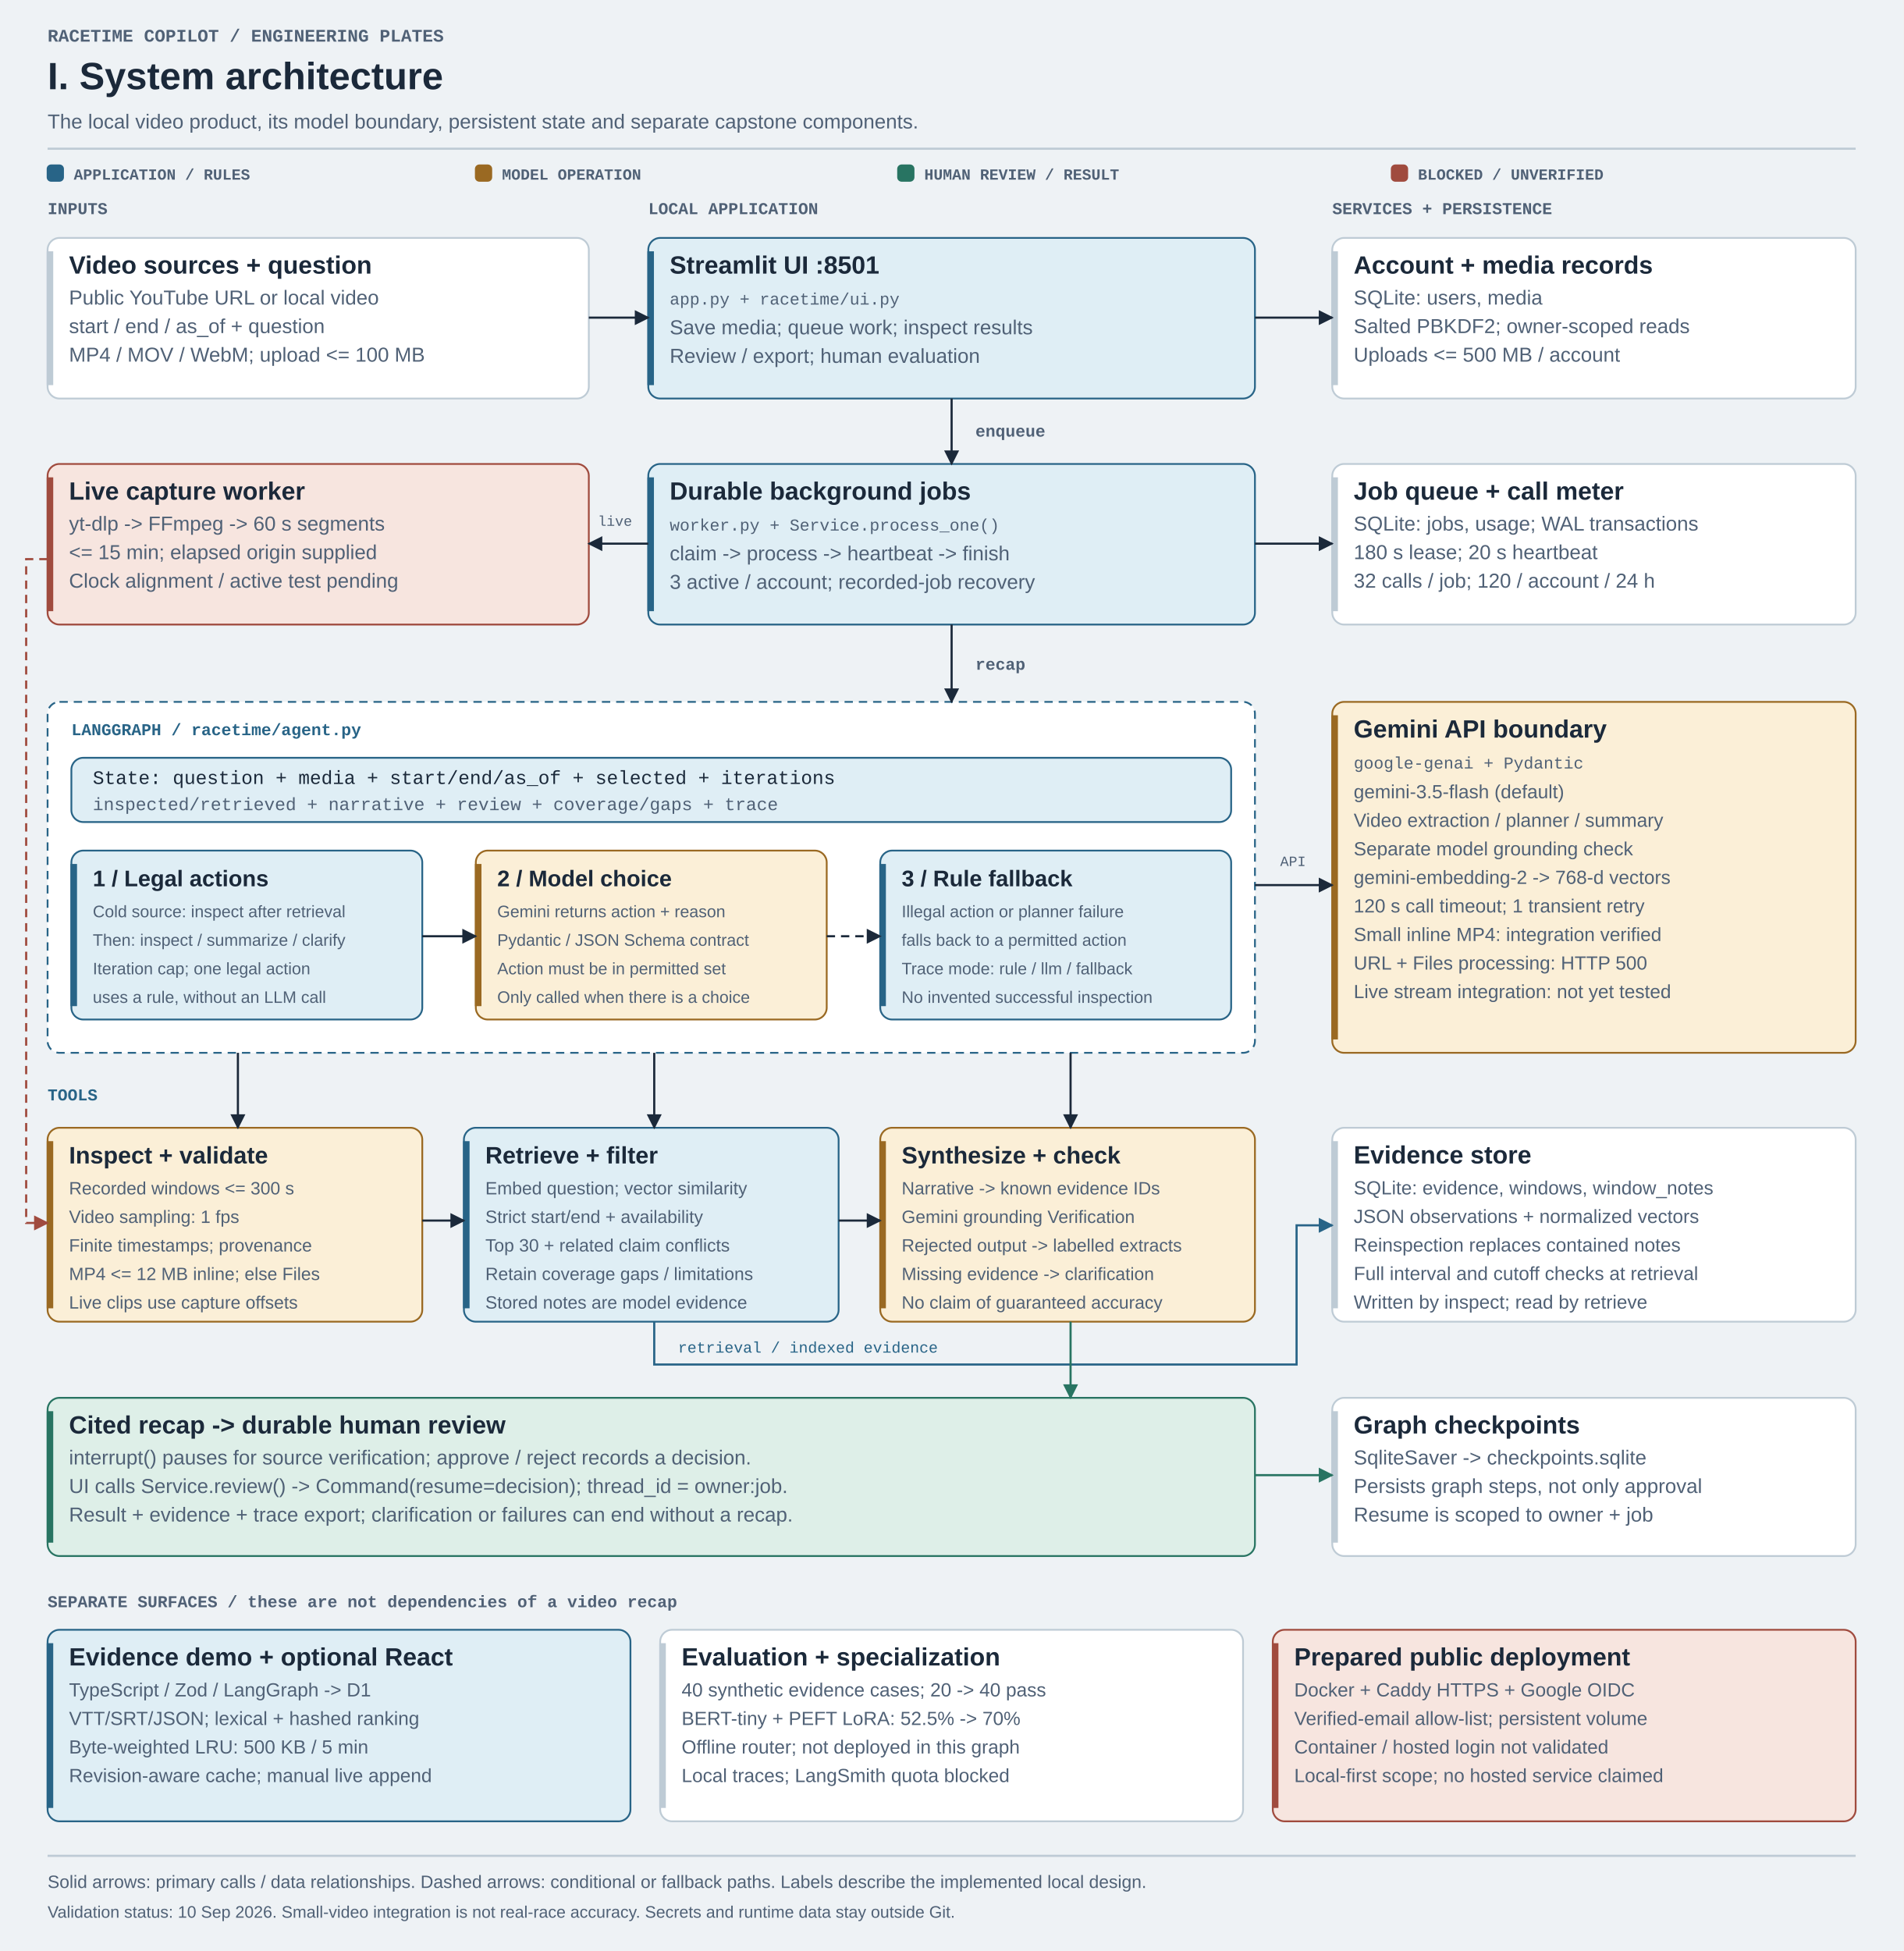
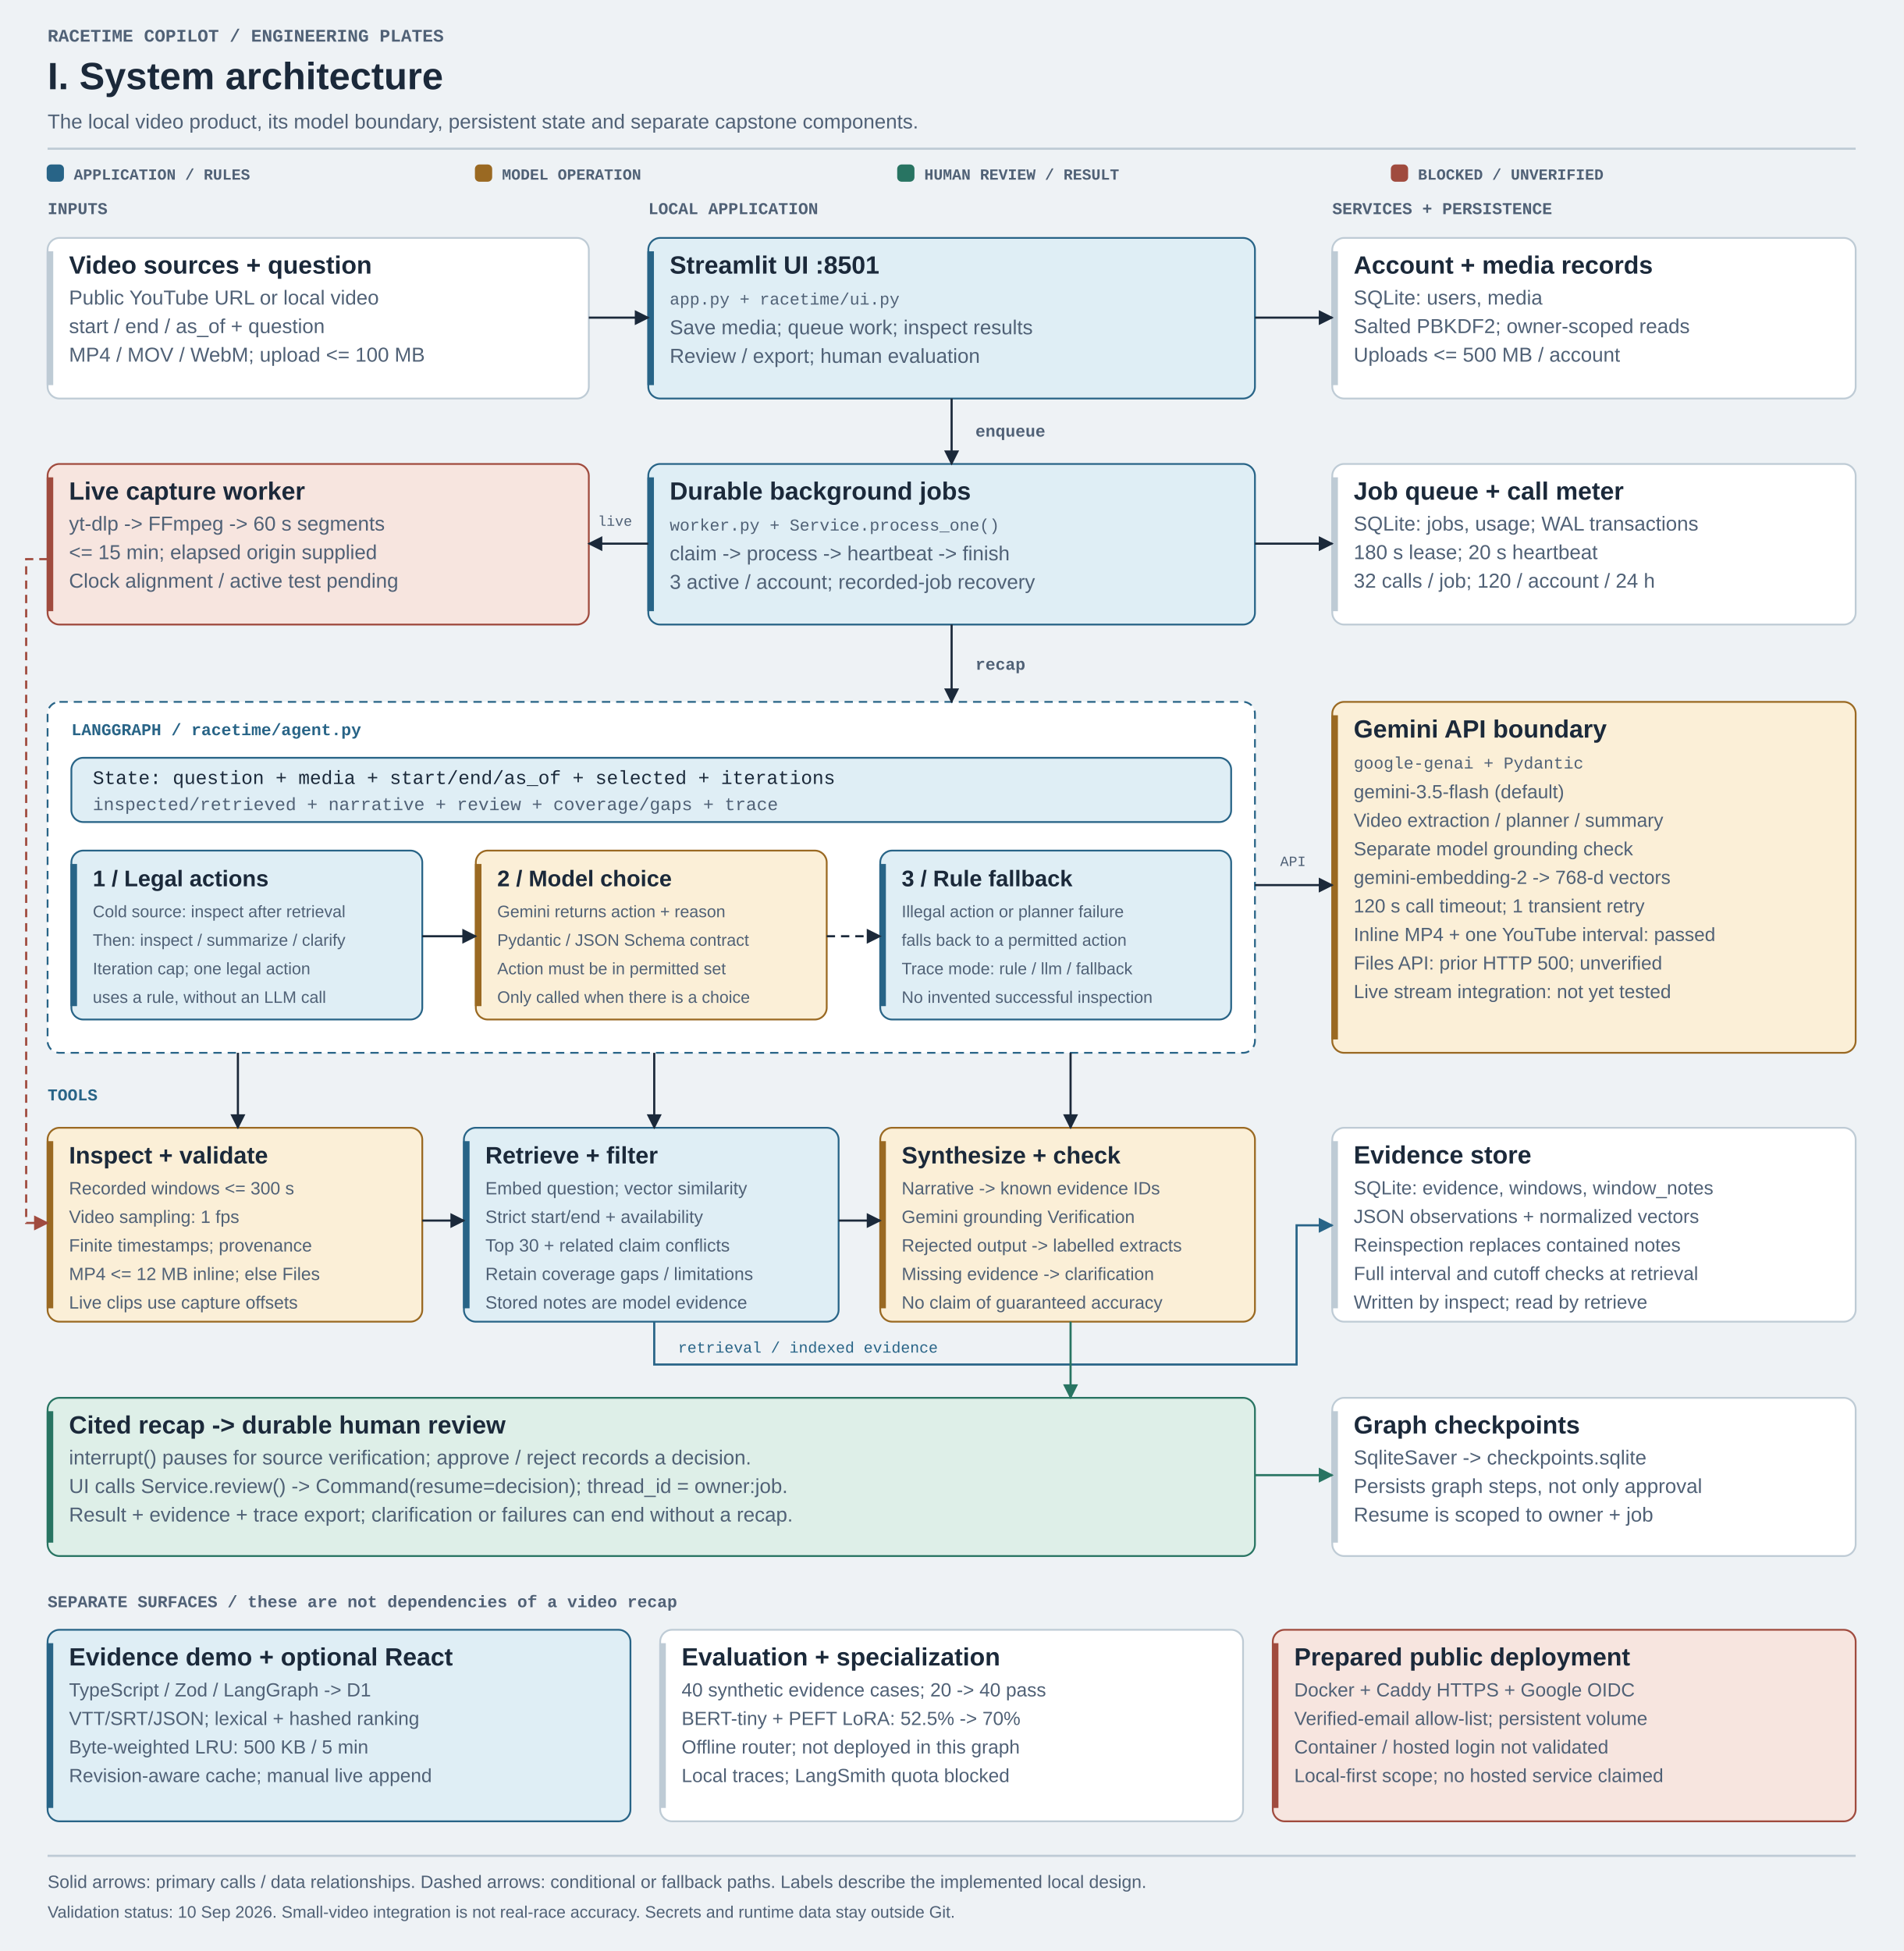
<svg xmlns="http://www.w3.org/2000/svg" viewBox="0 0 1600 1640" role="img" aria-labelledby="title description">
  <rect width="1600" height="1640" fill="#eef2f5" />
  <defs>
    <marker id="arrow" viewBox="0 0 10 10" refX="9" refY="5" markerWidth="7" markerHeight="7" orient="auto-start-reverse">
      <path d="M0 0 L10 5 L0 10 Z" fill="#1b293a" />
    </marker>
    <marker id="blue" viewBox="0 0 10 10" refX="9" refY="5" markerWidth="7" markerHeight="7" orient="auto-start-reverse">
      <path d="M0 0 L10 5 L0 10 Z" fill="#286487" />
    </marker>
    <marker id="green" viewBox="0 0 10 10" refX="9" refY="5" markerWidth="7" markerHeight="7" orient="auto-start-reverse">
      <path d="M0 0 L10 5 L0 10 Z" fill="#287462" />
    </marker>
    <marker id="red" viewBox="0 0 10 10" refX="9" refY="5" markerWidth="7" markerHeight="7" orient="auto-start-reverse">
      <path d="M0 0 L10 5 L0 10 Z" fill="#a04b3e" />
    </marker>
  </defs>
  <text x="40" y="35" font-family="Courier New, monospace" font-size="15" font-weight="700" fill="#506176" text-anchor="start">RACETIME COPILOT / ENGINEERING PLATES</text>
  <text x="40" y="75" font-family="Arial, Helvetica, sans-serif" font-size="32" font-weight="700" fill="#1b293a" text-anchor="start">I. System architecture</text>
  <text x="40" y="108" font-family="Arial, Helvetica, sans-serif" font-size="17" font-weight="400" fill="#506176" text-anchor="start">The local video product, its model boundary, persistent state and separate capstone components.</text>
  <polyline points="40,125 1560,125" fill="none" stroke="#becbd5" stroke-width="1.8" />
  <rect x="40" y="139" width="13" height="13" rx="3" fill="#286487" stroke="#286487" stroke-width="1.5" />
  <text x="62" y="151" font-family="Courier New, monospace" font-size="13" font-weight="700" fill="#506176" text-anchor="start">APPLICATION / RULES</text>
  <rect x="400" y="139" width="13" height="13" rx="3" fill="#9a6922" stroke="#9a6922" stroke-width="1.5" />
  <text x="422" y="151" font-family="Courier New, monospace" font-size="13" font-weight="700" fill="#506176" text-anchor="start">MODEL OPERATION</text>
  <rect x="755" y="139" width="13" height="13" rx="3" fill="#287462" stroke="#287462" stroke-width="1.5" />
  <text x="777" y="151" font-family="Courier New, monospace" font-size="13" font-weight="700" fill="#506176" text-anchor="start">HUMAN REVIEW / RESULT</text>
  <rect x="1170" y="139" width="13" height="13" rx="3" fill="#a04b3e" stroke="#a04b3e" stroke-width="1.5" />
  <text x="1192" y="151" font-family="Courier New, monospace" font-size="13" font-weight="700" fill="#506176" text-anchor="start">BLOCKED / UNVERIFIED</text>
  <text x="40" y="180" font-family="Courier New, monospace" font-size="14" font-weight="700" fill="#506176" text-anchor="start">INPUTS</text>
  <text x="545" y="180" font-family="Courier New, monospace" font-size="14" font-weight="700" fill="#506176" text-anchor="start">LOCAL APPLICATION</text>
  <text x="1120" y="180" font-family="Courier New, monospace" font-size="14" font-weight="700" fill="#506176" text-anchor="start">SERVICES + PERSISTENCE</text>
  <rect x="40" y="200" width="455" height="135" rx="10" fill="#ffffff" stroke="#becbd5" stroke-width="1.5" />
  <rect x="40" y="212" width="4" height="111" rx="0" fill="#becbd5" stroke="#becbd5" stroke-width="1.5" />
  <text x="58" y="230" font-family="Arial, Helvetica, sans-serif" font-size="21" font-weight="700" fill="#1b293a" text-anchor="start">Video sources + question</text>
  <text x="58" y="256" font-family="Arial, Helvetica, sans-serif" font-size="17" font-weight="400" fill="#506176" text-anchor="start">Public YouTube URL or local video</text>
  <text x="58" y="280" font-family="Arial, Helvetica, sans-serif" font-size="17" font-weight="400" fill="#506176" text-anchor="start">start / end / as_of + question</text>
  <text x="58" y="304" font-family="Arial, Helvetica, sans-serif" font-size="17" font-weight="400" fill="#506176" text-anchor="start">MP4 / MOV / WebM; upload &lt;= 100 MB</text>
  <rect x="545" y="200" width="510" height="135" rx="10" fill="#dfeef5" stroke="#286487" stroke-width="1.5" />
  <rect x="545" y="212" width="4" height="111" rx="0" fill="#286487" stroke="#286487" stroke-width="1.5" />
  <text x="563" y="230" font-family="Arial, Helvetica, sans-serif" font-size="21" font-weight="700" fill="#1b293a" text-anchor="start">Streamlit UI :8501</text>
  <text x="563" y="256" font-family="Courier New, monospace" font-size="14" font-weight="400" fill="#506176" text-anchor="start">app.py + racetime/ui.py</text>
  <text x="563" y="281" font-family="Arial, Helvetica, sans-serif" font-size="17" font-weight="400" fill="#506176" text-anchor="start">Save media; queue work; inspect results</text>
  <text x="563" y="305" font-family="Arial, Helvetica, sans-serif" font-size="17" font-weight="400" fill="#506176" text-anchor="start">Review / export; human evaluation</text>
  <rect x="1120" y="200" width="440" height="135" rx="10" fill="#ffffff" stroke="#becbd5" stroke-width="1.5" />
  <rect x="1120" y="212" width="4" height="111" rx="0" fill="#becbd5" stroke="#becbd5" stroke-width="1.5" />
  <text x="1138" y="230" font-family="Arial, Helvetica, sans-serif" font-size="21" font-weight="700" fill="#1b293a" text-anchor="start">Account + media records</text>
  <text x="1138" y="256" font-family="Arial, Helvetica, sans-serif" font-size="17" font-weight="400" fill="#506176" text-anchor="start">SQLite: users, media</text>
  <text x="1138" y="280" font-family="Arial, Helvetica, sans-serif" font-size="17" font-weight="400" fill="#506176" text-anchor="start">Salted PBKDF2; owner-scoped reads</text>
  <text x="1138" y="304" font-family="Arial, Helvetica, sans-serif" font-size="17" font-weight="400" fill="#506176" text-anchor="start">Uploads &lt;= 500 MB / account</text>
  <polyline points="495,267 545,267" fill="none" stroke="#1b293a" stroke-width="1.8" marker-end="url(#arrow)" />
  <polyline points="1055,267 1120,267" fill="none" stroke="#1b293a" stroke-width="1.8" marker-end="url(#arrow)" />
  <rect x="40" y="390" width="455" height="135" rx="10" fill="#f7e5df" stroke="#a04b3e" stroke-width="1.5" />
  <rect x="40" y="402" width="4" height="111" rx="0" fill="#a04b3e" stroke="#a04b3e" stroke-width="1.5" />
  <text x="58" y="420" font-family="Arial, Helvetica, sans-serif" font-size="21" font-weight="700" fill="#1b293a" text-anchor="start">Live capture worker</text>
  <text x="58" y="446" font-family="Arial, Helvetica, sans-serif" font-size="17" font-weight="400" fill="#506176" text-anchor="start">yt-dlp -&gt; FFmpeg -&gt; 60 s segments</text>
  <text x="58" y="470" font-family="Arial, Helvetica, sans-serif" font-size="17" font-weight="400" fill="#506176" text-anchor="start">&lt;= 15 min; elapsed origin supplied</text>
  <text x="58" y="494" font-family="Arial, Helvetica, sans-serif" font-size="17" font-weight="400" fill="#506176" text-anchor="start">Clock alignment / active test pending</text>
  <rect x="545" y="390" width="510" height="135" rx="10" fill="#dfeef5" stroke="#286487" stroke-width="1.5" />
  <rect x="545" y="402" width="4" height="111" rx="0" fill="#286487" stroke="#286487" stroke-width="1.5" />
  <text x="563" y="420" font-family="Arial, Helvetica, sans-serif" font-size="21" font-weight="700" fill="#1b293a" text-anchor="start">Durable background jobs</text>
  <text x="563" y="446" font-family="Courier New, monospace" font-size="14" font-weight="400" fill="#506176" text-anchor="start">worker.py + Service.process_one()</text>
  <text x="563" y="471" font-family="Arial, Helvetica, sans-serif" font-size="17" font-weight="400" fill="#506176" text-anchor="start">claim -&gt; process -&gt; heartbeat -&gt; finish</text>
  <text x="563" y="495" font-family="Arial, Helvetica, sans-serif" font-size="17" font-weight="400" fill="#506176" text-anchor="start">3 active / account; recorded-job recovery</text>
  <rect x="1120" y="390" width="440" height="135" rx="10" fill="#ffffff" stroke="#becbd5" stroke-width="1.5" />
  <rect x="1120" y="402" width="4" height="111" rx="0" fill="#becbd5" stroke="#becbd5" stroke-width="1.5" />
  <text x="1138" y="420" font-family="Arial, Helvetica, sans-serif" font-size="21" font-weight="700" fill="#1b293a" text-anchor="start">Job queue + call meter</text>
  <text x="1138" y="446" font-family="Arial, Helvetica, sans-serif" font-size="17" font-weight="400" fill="#506176" text-anchor="start">SQLite: jobs, usage; WAL transactions</text>
  <text x="1138" y="470" font-family="Arial, Helvetica, sans-serif" font-size="17" font-weight="400" fill="#506176" text-anchor="start">180 s lease; 20 s heartbeat</text>
  <text x="1138" y="494" font-family="Arial, Helvetica, sans-serif" font-size="17" font-weight="400" fill="#506176" text-anchor="start">32 calls / job; 120 / account / 24 h</text>
  <polyline points="800,335 800,390" fill="none" stroke="#1b293a" stroke-width="1.8" marker-end="url(#arrow)" />
  <text x="820" y="367" font-family="Courier New, monospace" font-size="14" font-weight="700" fill="#506176" text-anchor="start">enqueue</text>
  <polyline points="545,457 495,457" fill="none" stroke="#1b293a" stroke-width="1.8" marker-end="url(#arrow)" />
  <text x="517" y="442" font-family="Courier New, monospace" font-size="12" font-weight="400" fill="#506176" text-anchor="middle">live</text>
  <polyline points="1055,457 1120,457" fill="none" stroke="#1b293a" stroke-width="1.8" marker-end="url(#arrow)" />
  <rect x="40" y="590" width="1015" height="295" rx="10" fill="#ffffff" stroke="#286487" stroke-width="1.5" stroke-dasharray="7 5" />
  <text x="60" y="618" font-family="Courier New, monospace" font-size="14" font-weight="700" fill="#286487" text-anchor="start">LANGGRAPH / racetime/agent.py</text>
  <rect x="60" y="637" width="975" height="54" rx="10" fill="#dfeef5" stroke="#286487" stroke-width="1.5" />
  <text x="78" y="659" font-family="Courier New, monospace" font-size="16" font-weight="400" fill="#1b293a" text-anchor="start">State: question + media + start/end/as_of + selected + iterations</text>
  <text x="78" y="681" font-family="Courier New, monospace" font-size="15" font-weight="400" fill="#506176" text-anchor="start">       inspected/retrieved + narrative + review + coverage/gaps + trace</text>
  <rect x="60" y="715" width="295" height="142" rx="10" fill="#dfeef5" stroke="#286487" stroke-width="1.5" />
  <rect x="60" y="727" width="4" height="118" rx="0" fill="#286487" stroke="#286487" stroke-width="1.5" />
  <text x="78" y="745" font-family="Arial, Helvetica, sans-serif" font-size="19" font-weight="700" fill="#1b293a" text-anchor="start">1 / Legal actions</text>
  <text x="78" y="771" font-family="Arial, Helvetica, sans-serif" font-size="14" font-weight="400" fill="#506176" text-anchor="start">Cold source: inspect after retrieval</text>
  <text x="78" y="795" font-family="Arial, Helvetica, sans-serif" font-size="14" font-weight="400" fill="#506176" text-anchor="start">Then: inspect / summarize / clarify</text>
  <text x="78" y="819" font-family="Arial, Helvetica, sans-serif" font-size="14" font-weight="400" fill="#506176" text-anchor="start">Iteration cap; one legal action</text>
  <text x="78" y="843" font-family="Arial, Helvetica, sans-serif" font-size="14" font-weight="400" fill="#506176" text-anchor="start">uses a rule, without an LLM call</text>
  <rect x="400" y="715" width="295" height="142" rx="10" fill="#fbefd7" stroke="#9a6922" stroke-width="1.5" />
  <rect x="400" y="727" width="4" height="118" rx="0" fill="#9a6922" stroke="#9a6922" stroke-width="1.5" />
  <text x="418" y="745" font-family="Arial, Helvetica, sans-serif" font-size="19" font-weight="700" fill="#1b293a" text-anchor="start">2 / Model choice</text>
  <text x="418" y="771" font-family="Arial, Helvetica, sans-serif" font-size="14" font-weight="400" fill="#506176" text-anchor="start">Gemini returns action + reason</text>
  <text x="418" y="795" font-family="Arial, Helvetica, sans-serif" font-size="14" font-weight="400" fill="#506176" text-anchor="start">Pydantic / JSON Schema contract</text>
  <text x="418" y="819" font-family="Arial, Helvetica, sans-serif" font-size="14" font-weight="400" fill="#506176" text-anchor="start">Action must be in permitted set</text>
  <text x="418" y="843" font-family="Arial, Helvetica, sans-serif" font-size="14" font-weight="400" fill="#506176" text-anchor="start">Only called when there is a choice</text>
  <rect x="740" y="715" width="295" height="142" rx="10" fill="#dfeef5" stroke="#286487" stroke-width="1.5" />
  <rect x="740" y="727" width="4" height="118" rx="0" fill="#286487" stroke="#286487" stroke-width="1.5" />
  <text x="758" y="745" font-family="Arial, Helvetica, sans-serif" font-size="19" font-weight="700" fill="#1b293a" text-anchor="start">3 / Rule fallback</text>
  <text x="758" y="771" font-family="Arial, Helvetica, sans-serif" font-size="14" font-weight="400" fill="#506176" text-anchor="start">Illegal action or planner failure</text>
  <text x="758" y="795" font-family="Arial, Helvetica, sans-serif" font-size="14" font-weight="400" fill="#506176" text-anchor="start">falls back to a permitted action</text>
  <text x="758" y="819" font-family="Arial, Helvetica, sans-serif" font-size="14" font-weight="400" fill="#506176" text-anchor="start">Trace mode: rule / llm / fallback</text>
  <text x="758" y="843" font-family="Arial, Helvetica, sans-serif" font-size="14" font-weight="400" fill="#506176" text-anchor="start">No invented successful inspection</text>
  <polyline points="355,787 400,787" fill="none" stroke="#1b293a" stroke-width="1.8" marker-end="url(#arrow)" />
  <polyline points="695,787 740,787" fill="none" stroke="#1b293a" stroke-width="1.8" marker-end="url(#arrow)" stroke-dasharray="7 5" />
  <polyline points="800,525 800,590" fill="none" stroke="#1b293a" stroke-width="1.8" marker-end="url(#arrow)" />
  <text x="820" y="563" font-family="Courier New, monospace" font-size="14" font-weight="700" fill="#506176" text-anchor="start">recap</text>
  <rect x="1120" y="590" width="440" height="295" rx="10" fill="#fbefd7" stroke="#9a6922" stroke-width="1.5" />
  <rect x="1120" y="602" width="4" height="271" rx="0" fill="#9a6922" stroke="#9a6922" stroke-width="1.5" />
  <text x="1138" y="620" font-family="Arial, Helvetica, sans-serif" font-size="21" font-weight="700" fill="#1b293a" text-anchor="start">Gemini API boundary</text>
  <text x="1138" y="646" font-family="Courier New, monospace" font-size="14" font-weight="400" fill="#506176" text-anchor="start">google-genai + Pydantic</text>
  <text x="1138" y="671" font-family="Arial, Helvetica, sans-serif" font-size="16" font-weight="400" fill="#506176" text-anchor="start">gemini-3.5-flash (default)</text>
  <text x="1138" y="695" font-family="Arial, Helvetica, sans-serif" font-size="16" font-weight="400" fill="#506176" text-anchor="start">Video extraction / planner / summary</text>
  <text x="1138" y="719" font-family="Arial, Helvetica, sans-serif" font-size="16" font-weight="400" fill="#506176" text-anchor="start">Separate model grounding check</text>
  <text x="1138" y="743" font-family="Arial, Helvetica, sans-serif" font-size="16" font-weight="400" fill="#506176" text-anchor="start">gemini-embedding-2 -&gt; 768-d vectors</text>
  <text x="1138" y="767" font-family="Arial, Helvetica, sans-serif" font-size="16" font-weight="400" fill="#506176" text-anchor="start">120 s call timeout; 1 transient retry</text>
-   <text x="1138" y="791" font-family="Arial, Helvetica, sans-serif" font-size="16" font-weight="400" fill="#506176" text-anchor="start">Small inline MP4: integration verified</text>
-   <text x="1138" y="815" font-family="Arial, Helvetica, sans-serif" font-size="16" font-weight="400" fill="#506176" text-anchor="start">URL + Files processing: HTTP 500</text>
+   <text x="1138" y="791" font-family="Arial, Helvetica, sans-serif" font-size="16" font-weight="400" fill="#506176" text-anchor="start">Inline MP4 + one YouTube interval: passed</text>
+   <text x="1138" y="815" font-family="Arial, Helvetica, sans-serif" font-size="16" font-weight="400" fill="#506176" text-anchor="start">Files API: prior HTTP 500; unverified</text>
  <text x="1138" y="839" font-family="Arial, Helvetica, sans-serif" font-size="16" font-weight="400" fill="#506176" text-anchor="start">Live stream integration: not yet tested</text>
  <polyline points="1055,744 1120,744" fill="none" stroke="#1b293a" stroke-width="1.8" marker-end="url(#arrow)" />
  <text x="1087" y="728" font-family="Courier New, monospace" font-size="12" font-weight="400" fill="#506176" text-anchor="middle">API</text>
  <text x="40" y="925" font-family="Courier New, monospace" font-size="14" font-weight="700" fill="#286487" text-anchor="start">TOOLS</text>
  <rect x="40" y="948" width="315" height="163" rx="10" fill="#fbefd7" stroke="#9a6922" stroke-width="1.5" />
  <rect x="40" y="960" width="4" height="139" rx="0" fill="#9a6922" stroke="#9a6922" stroke-width="1.5" />
  <text x="58" y="978" font-family="Arial, Helvetica, sans-serif" font-size="20" font-weight="700" fill="#1b293a" text-anchor="start">Inspect + validate</text>
  <text x="58" y="1004" font-family="Arial, Helvetica, sans-serif" font-size="15" font-weight="400" fill="#506176" text-anchor="start">Recorded windows &lt;= 300 s</text>
  <text x="58" y="1028" font-family="Arial, Helvetica, sans-serif" font-size="15" font-weight="400" fill="#506176" text-anchor="start">Video sampling: 1 fps</text>
  <text x="58" y="1052" font-family="Arial, Helvetica, sans-serif" font-size="15" font-weight="400" fill="#506176" text-anchor="start">Finite timestamps; provenance</text>
  <text x="58" y="1076" font-family="Arial, Helvetica, sans-serif" font-size="15" font-weight="400" fill="#506176" text-anchor="start">MP4 &lt;= 12 MB inline; else Files</text>
  <text x="58" y="1100" font-family="Arial, Helvetica, sans-serif" font-size="15" font-weight="400" fill="#506176" text-anchor="start">Live clips use capture offsets</text>
  <rect x="390" y="948" width="315" height="163" rx="10" fill="#dfeef5" stroke="#286487" stroke-width="1.5" />
  <rect x="390" y="960" width="4" height="139" rx="0" fill="#286487" stroke="#286487" stroke-width="1.5" />
  <text x="408" y="978" font-family="Arial, Helvetica, sans-serif" font-size="20" font-weight="700" fill="#1b293a" text-anchor="start">Retrieve + filter</text>
  <text x="408" y="1004" font-family="Arial, Helvetica, sans-serif" font-size="15" font-weight="400" fill="#506176" text-anchor="start">Embed question; vector similarity</text>
  <text x="408" y="1028" font-family="Arial, Helvetica, sans-serif" font-size="15" font-weight="400" fill="#506176" text-anchor="start">Strict start/end + availability</text>
  <text x="408" y="1052" font-family="Arial, Helvetica, sans-serif" font-size="15" font-weight="400" fill="#506176" text-anchor="start">Top 30 + related claim conflicts</text>
  <text x="408" y="1076" font-family="Arial, Helvetica, sans-serif" font-size="15" font-weight="400" fill="#506176" text-anchor="start">Retain coverage gaps / limitations</text>
  <text x="408" y="1100" font-family="Arial, Helvetica, sans-serif" font-size="15" font-weight="400" fill="#506176" text-anchor="start">Stored notes are model evidence</text>
  <rect x="740" y="948" width="315" height="163" rx="10" fill="#fbefd7" stroke="#9a6922" stroke-width="1.5" />
  <rect x="740" y="960" width="4" height="139" rx="0" fill="#9a6922" stroke="#9a6922" stroke-width="1.5" />
  <text x="758" y="978" font-family="Arial, Helvetica, sans-serif" font-size="20" font-weight="700" fill="#1b293a" text-anchor="start">Synthesize + check</text>
  <text x="758" y="1004" font-family="Arial, Helvetica, sans-serif" font-size="15" font-weight="400" fill="#506176" text-anchor="start">Narrative -&gt; known evidence IDs</text>
  <text x="758" y="1028" font-family="Arial, Helvetica, sans-serif" font-size="15" font-weight="400" fill="#506176" text-anchor="start">Gemini grounding Verification</text>
  <text x="758" y="1052" font-family="Arial, Helvetica, sans-serif" font-size="15" font-weight="400" fill="#506176" text-anchor="start">Rejected output -&gt; labelled extracts</text>
  <text x="758" y="1076" font-family="Arial, Helvetica, sans-serif" font-size="15" font-weight="400" fill="#506176" text-anchor="start">Missing evidence -&gt; clarification</text>
  <text x="758" y="1100" font-family="Arial, Helvetica, sans-serif" font-size="15" font-weight="400" fill="#506176" text-anchor="start">No claim of guaranteed accuracy</text>
  <polyline points="355,1026 390,1026" fill="none" stroke="#1b293a" stroke-width="1.8" marker-end="url(#arrow)" />
  <polyline points="705,1026 740,1026" fill="none" stroke="#1b293a" stroke-width="1.8" marker-end="url(#arrow)" />
  <polyline points="200,885 200,948" fill="none" stroke="#1b293a" stroke-width="1.8" marker-end="url(#arrow)" />
  <polyline points="550,885 550,948" fill="none" stroke="#1b293a" stroke-width="1.8" marker-end="url(#arrow)" />
  <polyline points="900,885 900,948" fill="none" stroke="#1b293a" stroke-width="1.8" marker-end="url(#arrow)" />
  <polyline points="40,470 22,470 22,1028 40,1028" fill="none" stroke="#a04b3e" stroke-width="1.8" marker-end="url(#red)" stroke-dasharray="7 5" />
  <rect x="1120" y="948" width="440" height="163" rx="10" fill="#ffffff" stroke="#becbd5" stroke-width="1.5" />
  <rect x="1120" y="960" width="4" height="139" rx="0" fill="#becbd5" stroke="#becbd5" stroke-width="1.5" />
  <text x="1138" y="978" font-family="Arial, Helvetica, sans-serif" font-size="21" font-weight="700" fill="#1b293a" text-anchor="start">Evidence store</text>
  <text x="1138" y="1004" font-family="Arial, Helvetica, sans-serif" font-size="16" font-weight="400" fill="#506176" text-anchor="start">SQLite: evidence, windows, window_notes</text>
  <text x="1138" y="1028" font-family="Arial, Helvetica, sans-serif" font-size="16" font-weight="400" fill="#506176" text-anchor="start">JSON observations + normalized vectors</text>
  <text x="1138" y="1052" font-family="Arial, Helvetica, sans-serif" font-size="16" font-weight="400" fill="#506176" text-anchor="start">Reinspection replaces contained notes</text>
  <text x="1138" y="1076" font-family="Arial, Helvetica, sans-serif" font-size="16" font-weight="400" fill="#506176" text-anchor="start">Full interval and cutoff checks at retrieval</text>
  <text x="1138" y="1100" font-family="Arial, Helvetica, sans-serif" font-size="16" font-weight="400" fill="#506176" text-anchor="start">Written by inspect; read by retrieve</text>
  <polyline points="550,1111 550,1147 1090,1147 1090,1030 1120,1030" fill="none" stroke="#286487" stroke-width="1.8" marker-end="url(#blue)" />
  <text x="570" y="1137" font-family="Courier New, monospace" font-size="13" font-weight="400" fill="#286487" text-anchor="start">retrieval / indexed evidence</text>
  <rect x="40" y="1175" width="1015" height="133" rx="10" fill="#deefe8" stroke="#287462" stroke-width="1.5" />
  <rect x="40" y="1187" width="4" height="109" rx="0" fill="#287462" stroke="#287462" stroke-width="1.5" />
  <text x="58" y="1205" font-family="Arial, Helvetica, sans-serif" font-size="21" font-weight="700" fill="#1b293a" text-anchor="start">Cited recap -&gt; durable human review</text>
  <text x="58" y="1231" font-family="Arial, Helvetica, sans-serif" font-size="17" font-weight="400" fill="#506176" text-anchor="start">interrupt() pauses for source verification; approve / reject records a decision.</text>
  <text x="58" y="1255" font-family="Arial, Helvetica, sans-serif" font-size="17" font-weight="400" fill="#506176" text-anchor="start">UI calls Service.review() -&gt; Command(resume=decision); thread_id = owner:job.</text>
  <text x="58" y="1279" font-family="Arial, Helvetica, sans-serif" font-size="17" font-weight="400" fill="#506176" text-anchor="start">Result + evidence + trace export; clarification or failures can end without a recap.</text>
  <rect x="1120" y="1175" width="440" height="133" rx="10" fill="#ffffff" stroke="#becbd5" stroke-width="1.5" />
  <rect x="1120" y="1187" width="4" height="109" rx="0" fill="#becbd5" stroke="#becbd5" stroke-width="1.5" />
  <text x="1138" y="1205" font-family="Arial, Helvetica, sans-serif" font-size="21" font-weight="700" fill="#1b293a" text-anchor="start">Graph checkpoints</text>
  <text x="1138" y="1231" font-family="Arial, Helvetica, sans-serif" font-size="17" font-weight="400" fill="#506176" text-anchor="start">SqliteSaver -&gt; checkpoints.sqlite</text>
  <text x="1138" y="1255" font-family="Arial, Helvetica, sans-serif" font-size="17" font-weight="400" fill="#506176" text-anchor="start">Persists graph steps, not only approval</text>
  <text x="1138" y="1279" font-family="Arial, Helvetica, sans-serif" font-size="17" font-weight="400" fill="#506176" text-anchor="start">Resume is scoped to owner + job</text>
  <polyline points="900,1111 900,1175" fill="none" stroke="#287462" stroke-width="1.8" marker-end="url(#green)" />
  <polyline points="1055,1240 1120,1240" fill="none" stroke="#287462" stroke-width="1.8" marker-end="url(#green)" />
  <text x="40" y="1351" font-family="Courier New, monospace" font-size="14" font-weight="700" fill="#506176" text-anchor="start">SEPARATE SURFACES / these are not dependencies of a video recap</text>
  <rect x="40" y="1370" width="490" height="161" rx="10" fill="#dfeef5" stroke="#286487" stroke-width="1.5" />
  <rect x="40" y="1382" width="4" height="137" rx="0" fill="#286487" stroke="#286487" stroke-width="1.5" />
  <text x="58" y="1400" font-family="Arial, Helvetica, sans-serif" font-size="21" font-weight="700" fill="#1b293a" text-anchor="start">Evidence demo + optional React</text>
  <text x="58" y="1426" font-family="Arial, Helvetica, sans-serif" font-size="16" font-weight="400" fill="#506176" text-anchor="start">TypeScript / Zod / LangGraph -&gt; D1</text>
  <text x="58" y="1450" font-family="Arial, Helvetica, sans-serif" font-size="16" font-weight="400" fill="#506176" text-anchor="start">VTT/SRT/JSON; lexical + hashed ranking</text>
  <text x="58" y="1474" font-family="Arial, Helvetica, sans-serif" font-size="16" font-weight="400" fill="#506176" text-anchor="start">Byte-weighted LRU: 500 KB / 5 min</text>
  <text x="58" y="1498" font-family="Arial, Helvetica, sans-serif" font-size="16" font-weight="400" fill="#506176" text-anchor="start">Revision-aware cache; manual live append</text>
  <rect x="555" y="1370" width="490" height="161" rx="10" fill="#ffffff" stroke="#becbd5" stroke-width="1.5" />
  <rect x="555" y="1382" width="4" height="137" rx="0" fill="#becbd5" stroke="#becbd5" stroke-width="1.5" />
  <text x="573" y="1400" font-family="Arial, Helvetica, sans-serif" font-size="21" font-weight="700" fill="#1b293a" text-anchor="start">Evaluation + specialization</text>
  <text x="573" y="1426" font-family="Arial, Helvetica, sans-serif" font-size="16" font-weight="400" fill="#506176" text-anchor="start">40 synthetic evidence cases; 20 -&gt; 40 pass</text>
  <text x="573" y="1450" font-family="Arial, Helvetica, sans-serif" font-size="16" font-weight="400" fill="#506176" text-anchor="start">BERT-tiny + PEFT LoRA: 52.5% -&gt; 70%</text>
  <text x="573" y="1474" font-family="Arial, Helvetica, sans-serif" font-size="16" font-weight="400" fill="#506176" text-anchor="start">Offline router; not deployed in this graph</text>
  <text x="573" y="1498" font-family="Arial, Helvetica, sans-serif" font-size="16" font-weight="400" fill="#506176" text-anchor="start">Local traces; LangSmith quota blocked</text>
  <rect x="1070" y="1370" width="490" height="161" rx="10" fill="#f7e5df" stroke="#a04b3e" stroke-width="1.5" />
  <rect x="1070" y="1382" width="4" height="137" rx="0" fill="#a04b3e" stroke="#a04b3e" stroke-width="1.5" />
  <text x="1088" y="1400" font-family="Arial, Helvetica, sans-serif" font-size="21" font-weight="700" fill="#1b293a" text-anchor="start">Prepared public deployment</text>
  <text x="1088" y="1426" font-family="Arial, Helvetica, sans-serif" font-size="16" font-weight="400" fill="#506176" text-anchor="start">Docker + Caddy HTTPS + Google OIDC</text>
  <text x="1088" y="1450" font-family="Arial, Helvetica, sans-serif" font-size="16" font-weight="400" fill="#506176" text-anchor="start">Verified-email allow-list; persistent volume</text>
  <text x="1088" y="1474" font-family="Arial, Helvetica, sans-serif" font-size="16" font-weight="400" fill="#506176" text-anchor="start">Container / hosted login not validated</text>
  <text x="1088" y="1498" font-family="Arial, Helvetica, sans-serif" font-size="16" font-weight="400" fill="#506176" text-anchor="start">Local-first scope; no hosted service claimed</text>
  <polyline points="40,1560 1560,1560" fill="none" stroke="#becbd5" stroke-width="1.8" />
  <text x="40" y="1587" font-family="Arial, Helvetica, sans-serif" font-size="15" font-weight="400" fill="#506176" text-anchor="start">Solid arrows: primary calls / data relationships. Dashed arrows: conditional or fallback paths. Labels describe the implemented local design.</text>
  <text x="40" y="1612" font-family="Arial, Helvetica, sans-serif" font-size="14" font-weight="400" fill="#506176" text-anchor="start">Validation status: 10 Sep 2026. Small-video integration is not real-race accuracy. Secrets and runtime data stay outside Git.</text>
</svg>
